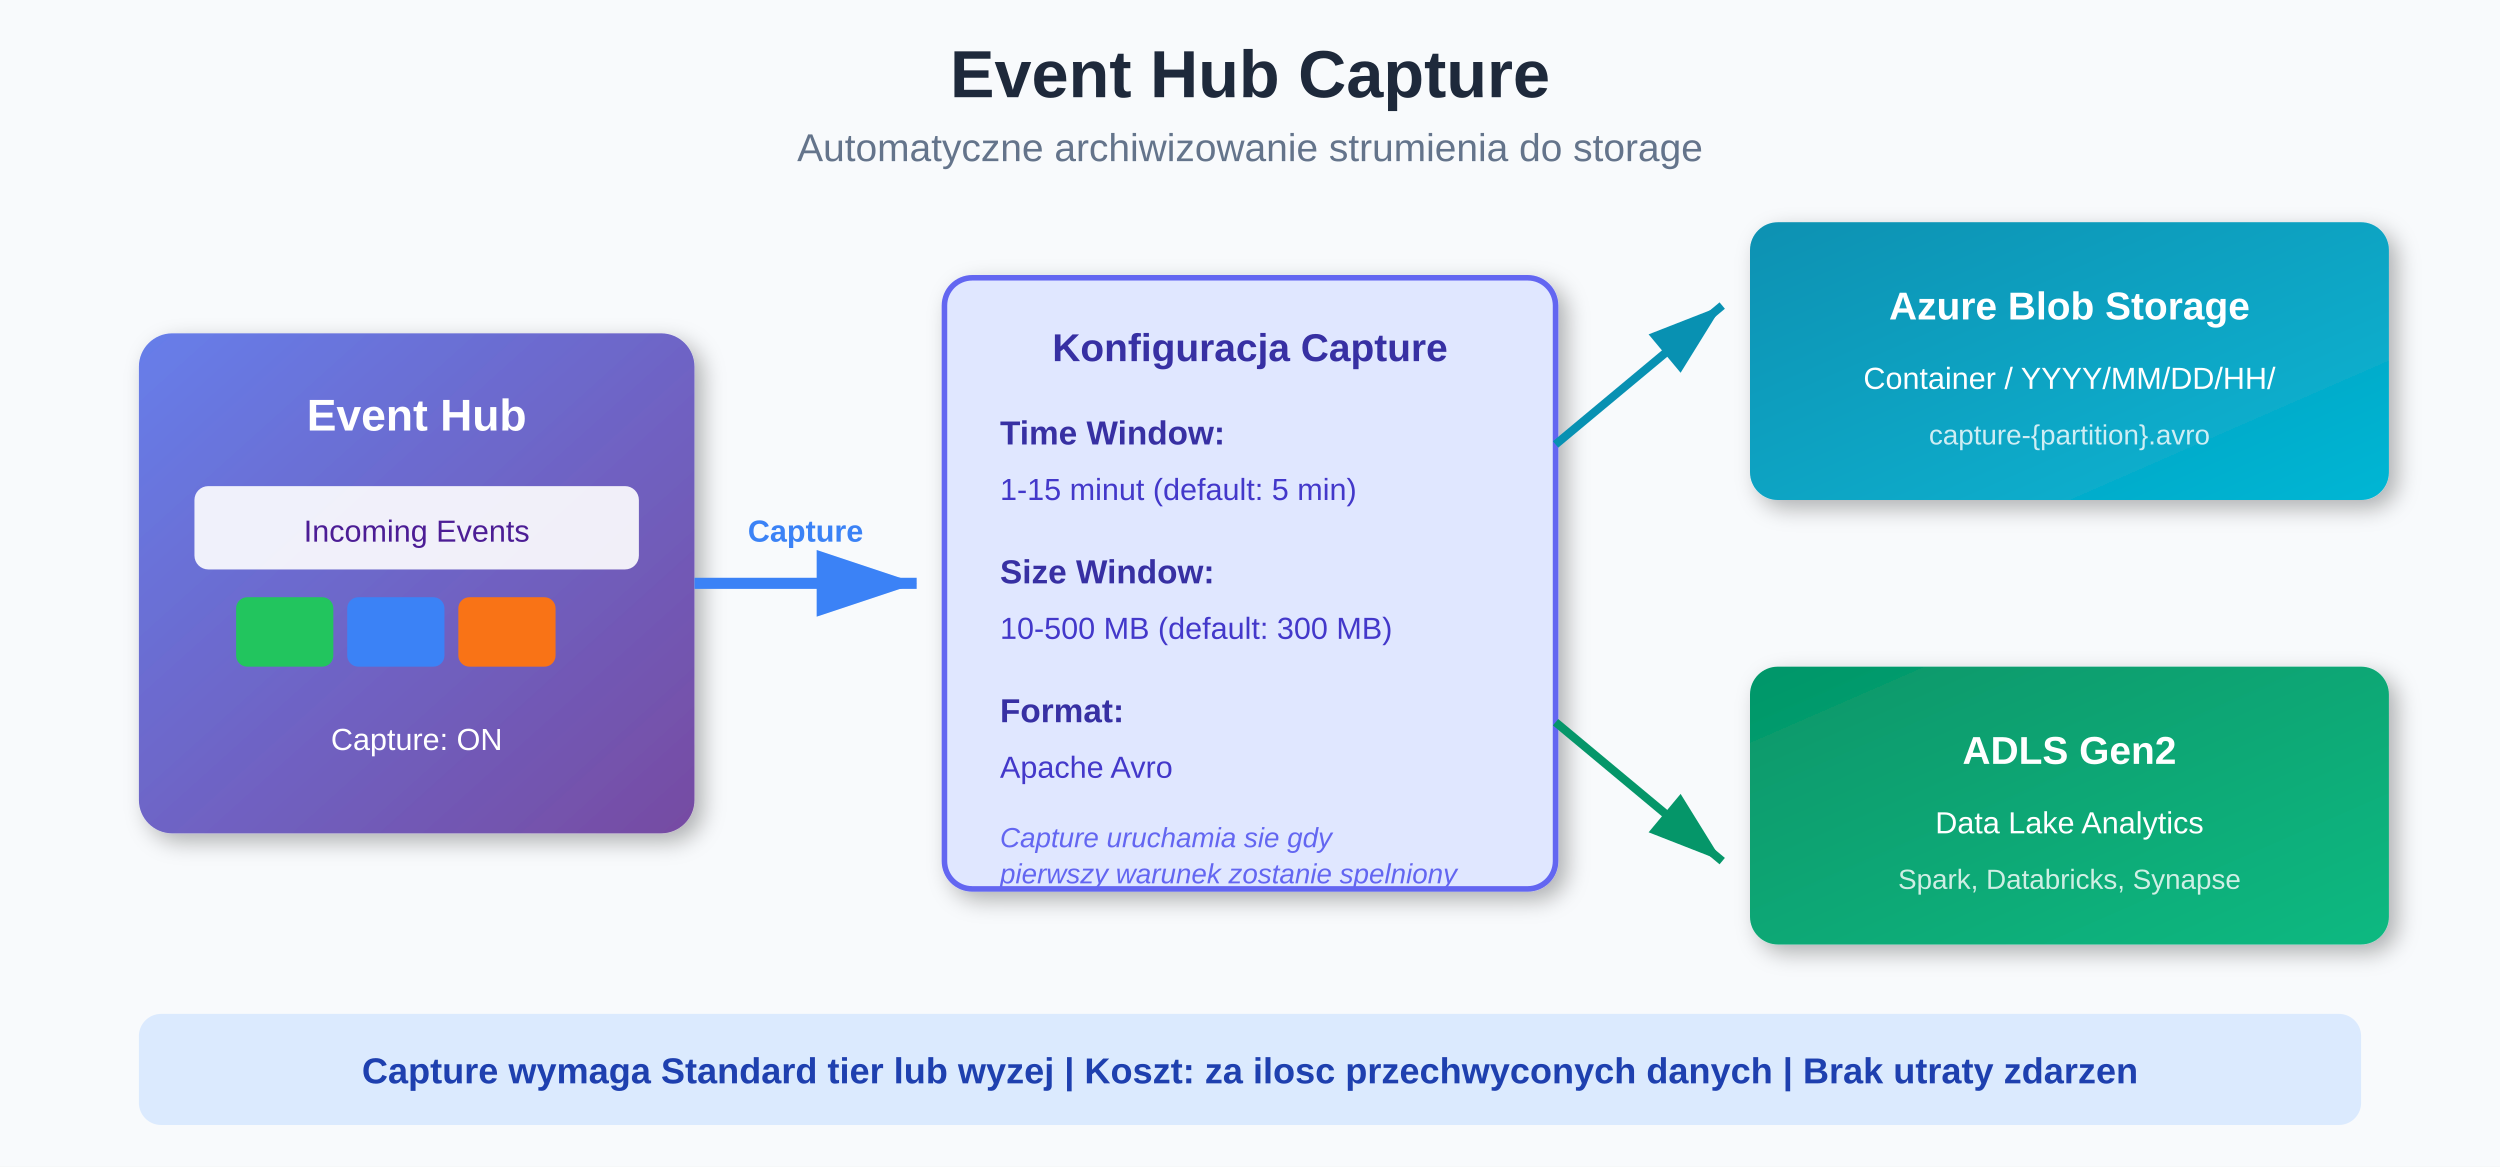
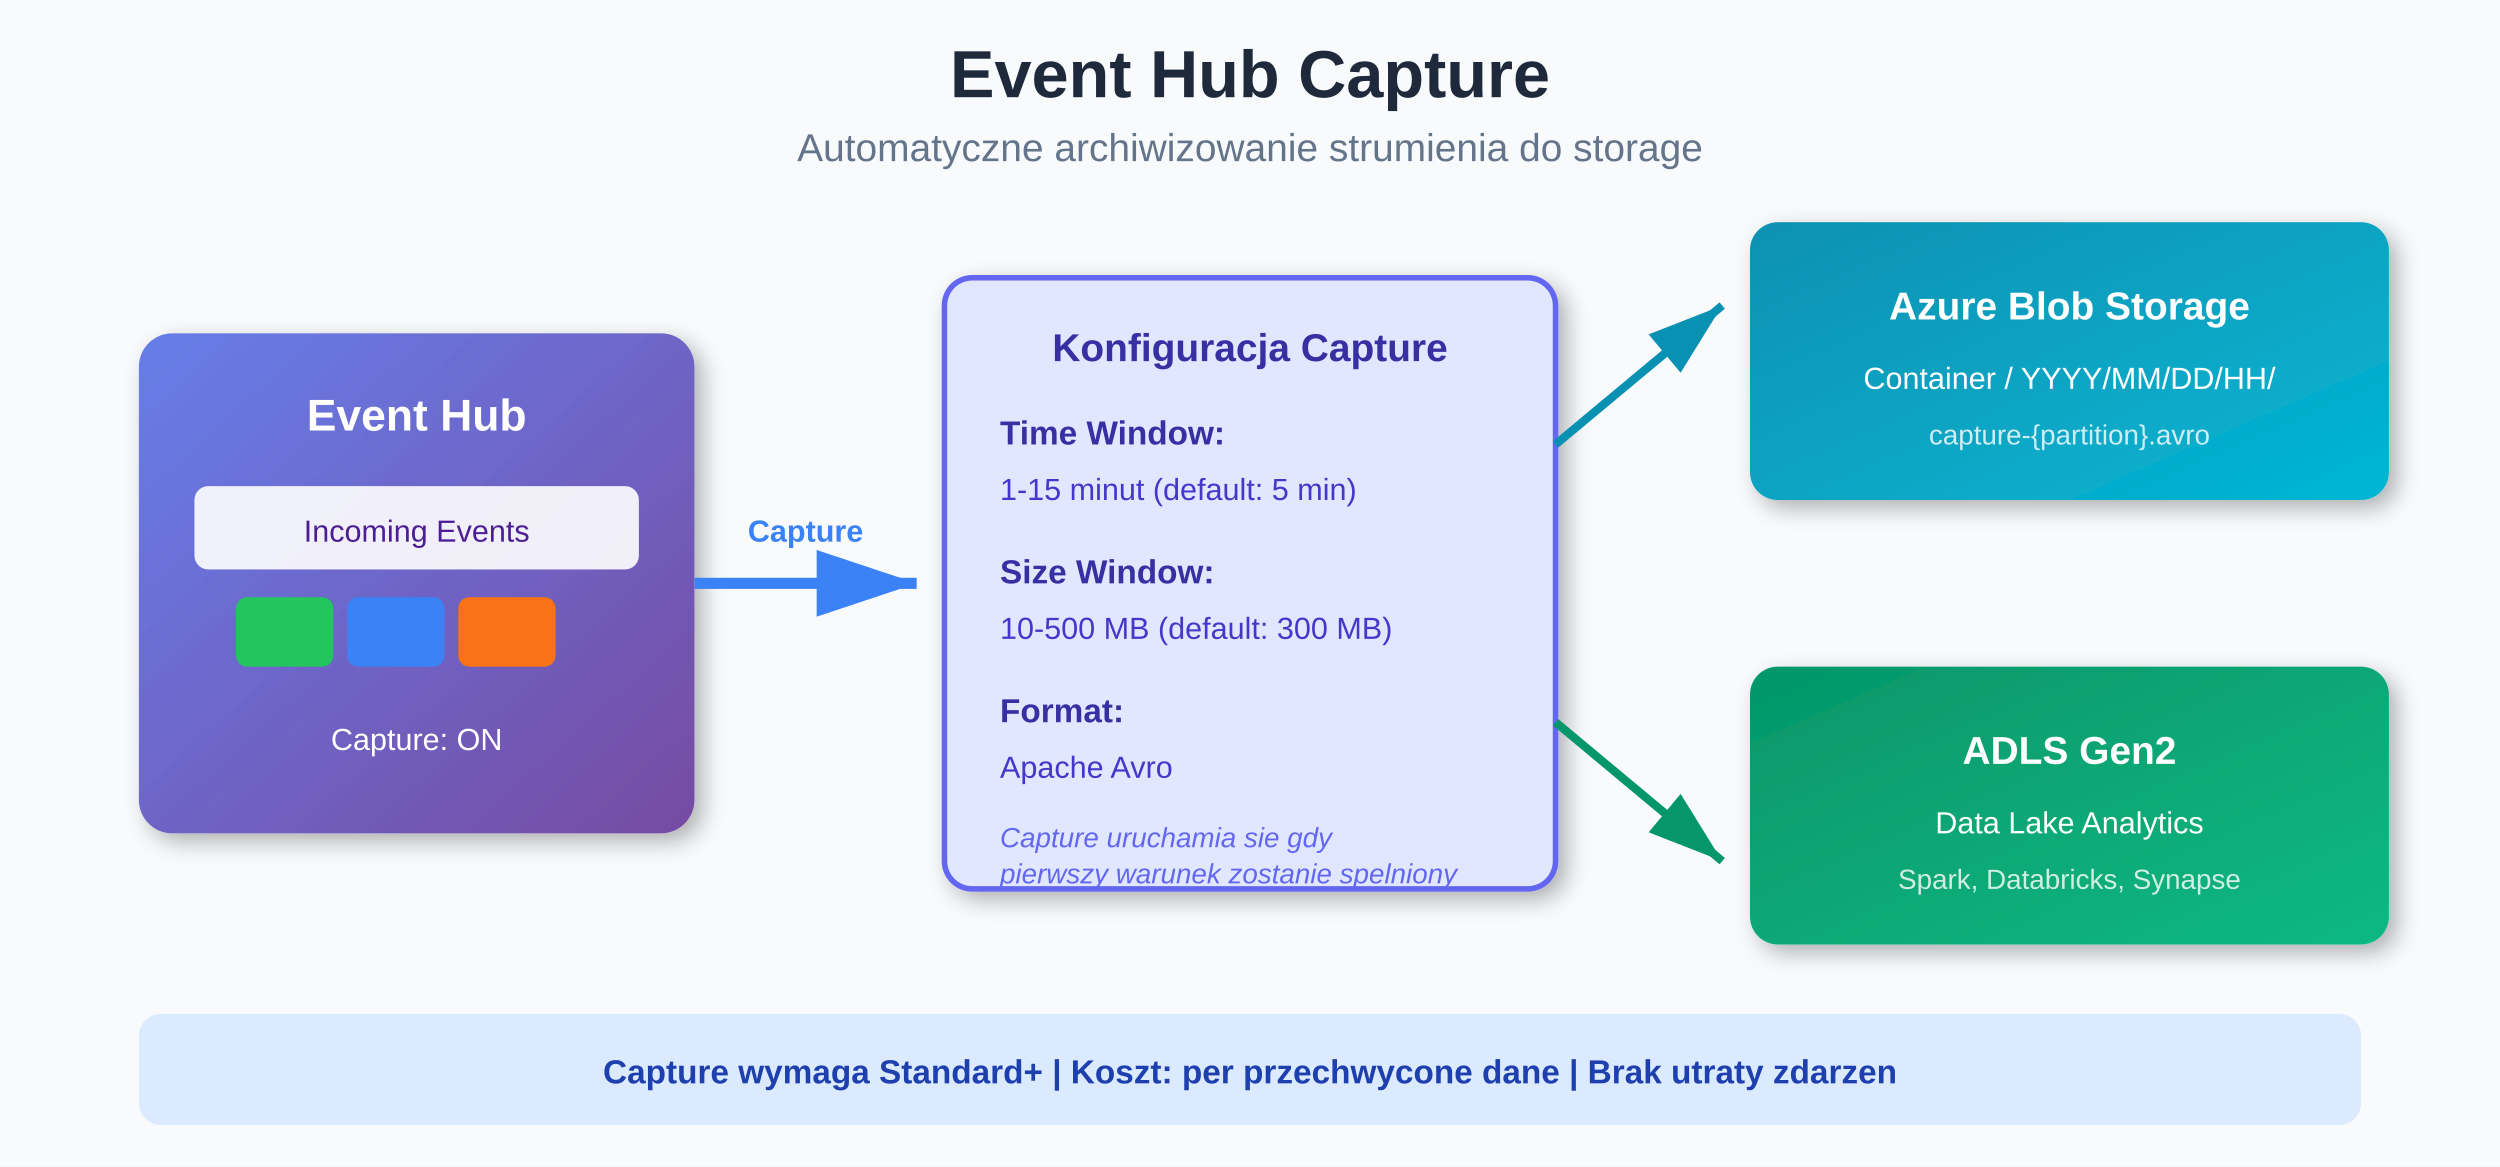
<svg xmlns="http://www.w3.org/2000/svg" viewBox="0 0 900 420">
  <defs>
    <linearGradient id="ehCapGrad" x1="0%" y1="0%" x2="100%" y2="100%">
      <stop offset="0%" style="stop-color:#667eea" />
      <stop offset="100%" style="stop-color:#764ba2" />
    </linearGradient>
    <linearGradient id="storageGrad" x1="0%" y1="0%" x2="100%" y2="100%">
      <stop offset="0%" style="stop-color:#0891b2" />
      <stop offset="100%" style="stop-color:#06b6d4" />
    </linearGradient>
    <linearGradient id="adlsGrad" x1="0%" y1="0%" x2="100%" y2="100%">
      <stop offset="0%" style="stop-color:#059669" />
      <stop offset="100%" style="stop-color:#10b981" />
    </linearGradient>
    <filter id="shadow" x="-20%" y="-20%" width="140%" height="140%">
      <feDropShadow dx="3" dy="3" stdDeviation="4" flood-opacity="0.3" />
    </filter>
  </defs>
  <rect width="900" height="420" fill="#f8fafc" />
  <text x="450" y="35" text-anchor="middle" font-family="Segoe UI, Arial" font-size="24" font-weight="bold" fill="#1e293b">Event Hub Capture</text>
  <text x="450" y="58" text-anchor="middle" font-family="Segoe UI, Arial" font-size="14" fill="#64748b">Automatyczne archiwizowanie strumienia do storage</text>
  <rect x="50" y="120" width="200" height="180" rx="12" fill="url(#ehCapGrad)" filter="url(#shadow)" />
  <text x="150" y="155" text-anchor="middle" font-family="Segoe UI, Arial" font-size="16" font-weight="bold" fill="white">Event Hub</text>
  <rect x="70" y="175" width="160" height="30" rx="5" fill="rgba(255,255,255,0.9)" />
  <text x="150" y="195" text-anchor="middle" font-family="Segoe UI, Arial" font-size="11" fill="#4c1d95">Incoming Events</text>
  <rect x="85" y="215" width="35" height="25" rx="4" fill="#22c55e" />
  <rect x="125" y="215" width="35" height="25" rx="4" fill="#3b82f6" />
  <rect x="165" y="215" width="35" height="25" rx="4" fill="#f97316" />
  <text x="150" y="270" text-anchor="middle" font-family="Segoe UI, Arial" font-size="11" fill="white">Capture: ON</text>
  <defs>
    <marker id="arrowBlue" markerWidth="10" markerHeight="10" refX="9" refY="3" orient="auto">
      <path d="M0,0 L0,6 L9,3 z" fill="#3b82f6" />
    </marker>
  </defs>
  <path d="M250 210 L330 210" stroke="#3b82f6" stroke-width="4" marker-end="url(#arrowBlue)" />
  <text x="290" y="195" text-anchor="middle" font-family="Segoe UI, Arial" font-size="11" fill="#3b82f6" font-weight="bold">Capture</text>
  <rect x="340" y="100" width="220" height="220" rx="10" fill="#e0e7ff" stroke="#6366f1" stroke-width="2" filter="url(#shadow)" />
  <text x="450" y="130" text-anchor="middle" font-family="Segoe UI, Arial" font-size="14" font-weight="bold" fill="#3730a3">Konfiguracja Capture</text>
  <text x="360" y="160" font-family="Segoe UI, Arial" font-size="12" fill="#3730a3" font-weight="bold">Time Window:</text>
  <text x="360" y="180" font-family="Segoe UI, Arial" font-size="11" fill="#4338ca">1-15 minut (default: 5 min)</text>
  <text x="360" y="210" font-family="Segoe UI, Arial" font-size="12" fill="#3730a3" font-weight="bold">Size Window:</text>
  <text x="360" y="230" font-family="Segoe UI, Arial" font-size="11" fill="#4338ca">10-500 MB (default: 300 MB)</text>
  <text x="360" y="260" font-family="Segoe UI, Arial" font-size="12" fill="#3730a3" font-weight="bold">Format:</text>
  <text x="360" y="280" font-family="Segoe UI, Arial" font-size="11" fill="#4338ca">Apache Avro</text>
  <text x="360" y="305" font-family="Segoe UI, Arial" font-size="10" fill="#6366f1" font-style="italic">Capture uruchamia sie gdy</text>
  <text x="360" y="318" font-family="Segoe UI, Arial" font-size="10" fill="#6366f1" font-style="italic">pierwszy warunek zostanie spelniony</text>
  <path d="M560 160 L620 110" stroke="#0891b2" stroke-width="3" marker-end="url(#arrowCyan)" />
  <path d="M560 260 L620 310" stroke="#059669" stroke-width="3" marker-end="url(#arrowGreen)" />
  <defs>
    <marker id="arrowCyan" markerWidth="10" markerHeight="10" refX="9" refY="3" orient="auto">
      <path d="M0,0 L0,6 L9,3 z" fill="#0891b2" />
    </marker>
    <marker id="arrowGreen" markerWidth="10" markerHeight="10" refX="9" refY="3" orient="auto">
      <path d="M0,0 L0,6 L9,3 z" fill="#059669" />
    </marker>
  </defs>
  <rect x="630" y="80" width="230" height="100" rx="10" fill="url(#storageGrad)" filter="url(#shadow)" />
  <text x="745" y="115" text-anchor="middle" font-family="Segoe UI, Arial" font-size="14" font-weight="bold" fill="white">Azure Blob Storage</text>
  <text x="745" y="140" text-anchor="middle" font-family="Segoe UI, Arial" font-size="11" fill="white">Container / YYYY/MM/DD/HH/</text>
  <text x="745" y="160" text-anchor="middle" font-family="Segoe UI, Arial" font-size="10" fill="rgba(255,255,255,0.8)">capture-{partition}.avro</text>
  <rect x="630" y="240" width="230" height="100" rx="10" fill="url(#adlsGrad)" filter="url(#shadow)" />
  <text x="745" y="275" text-anchor="middle" font-family="Segoe UI, Arial" font-size="14" font-weight="bold" fill="white">ADLS Gen2</text>
  <text x="745" y="300" text-anchor="middle" font-family="Segoe UI, Arial" font-size="11" fill="white">Data Lake Analytics</text>
  <text x="745" y="320" text-anchor="middle" font-family="Segoe UI, Arial" font-size="10" fill="rgba(255,255,255,0.8)">Spark, Databricks, Synapse</text>
  <rect x="50" y="365" width="800" height="40" rx="8" fill="#dbeafe" />
-   <text x="450" y="390" text-anchor="middle" font-family="Segoe UI, Arial" font-size="13" fill="#1e40af" font-weight="bold">Capture wymaga Standard tier lub wyzej | Koszt: za ilosc przechwyconych danych | Brak utraty zdarzen</text>
+   <text x="450" y="390" text-anchor="middle" font-family="Segoe UI, Arial" font-size="12" fill="#1e40af" font-weight="bold">Capture wymaga Standard+ | Koszt: per przechwycone dane | Brak utraty zdarzen</text>
</svg>
